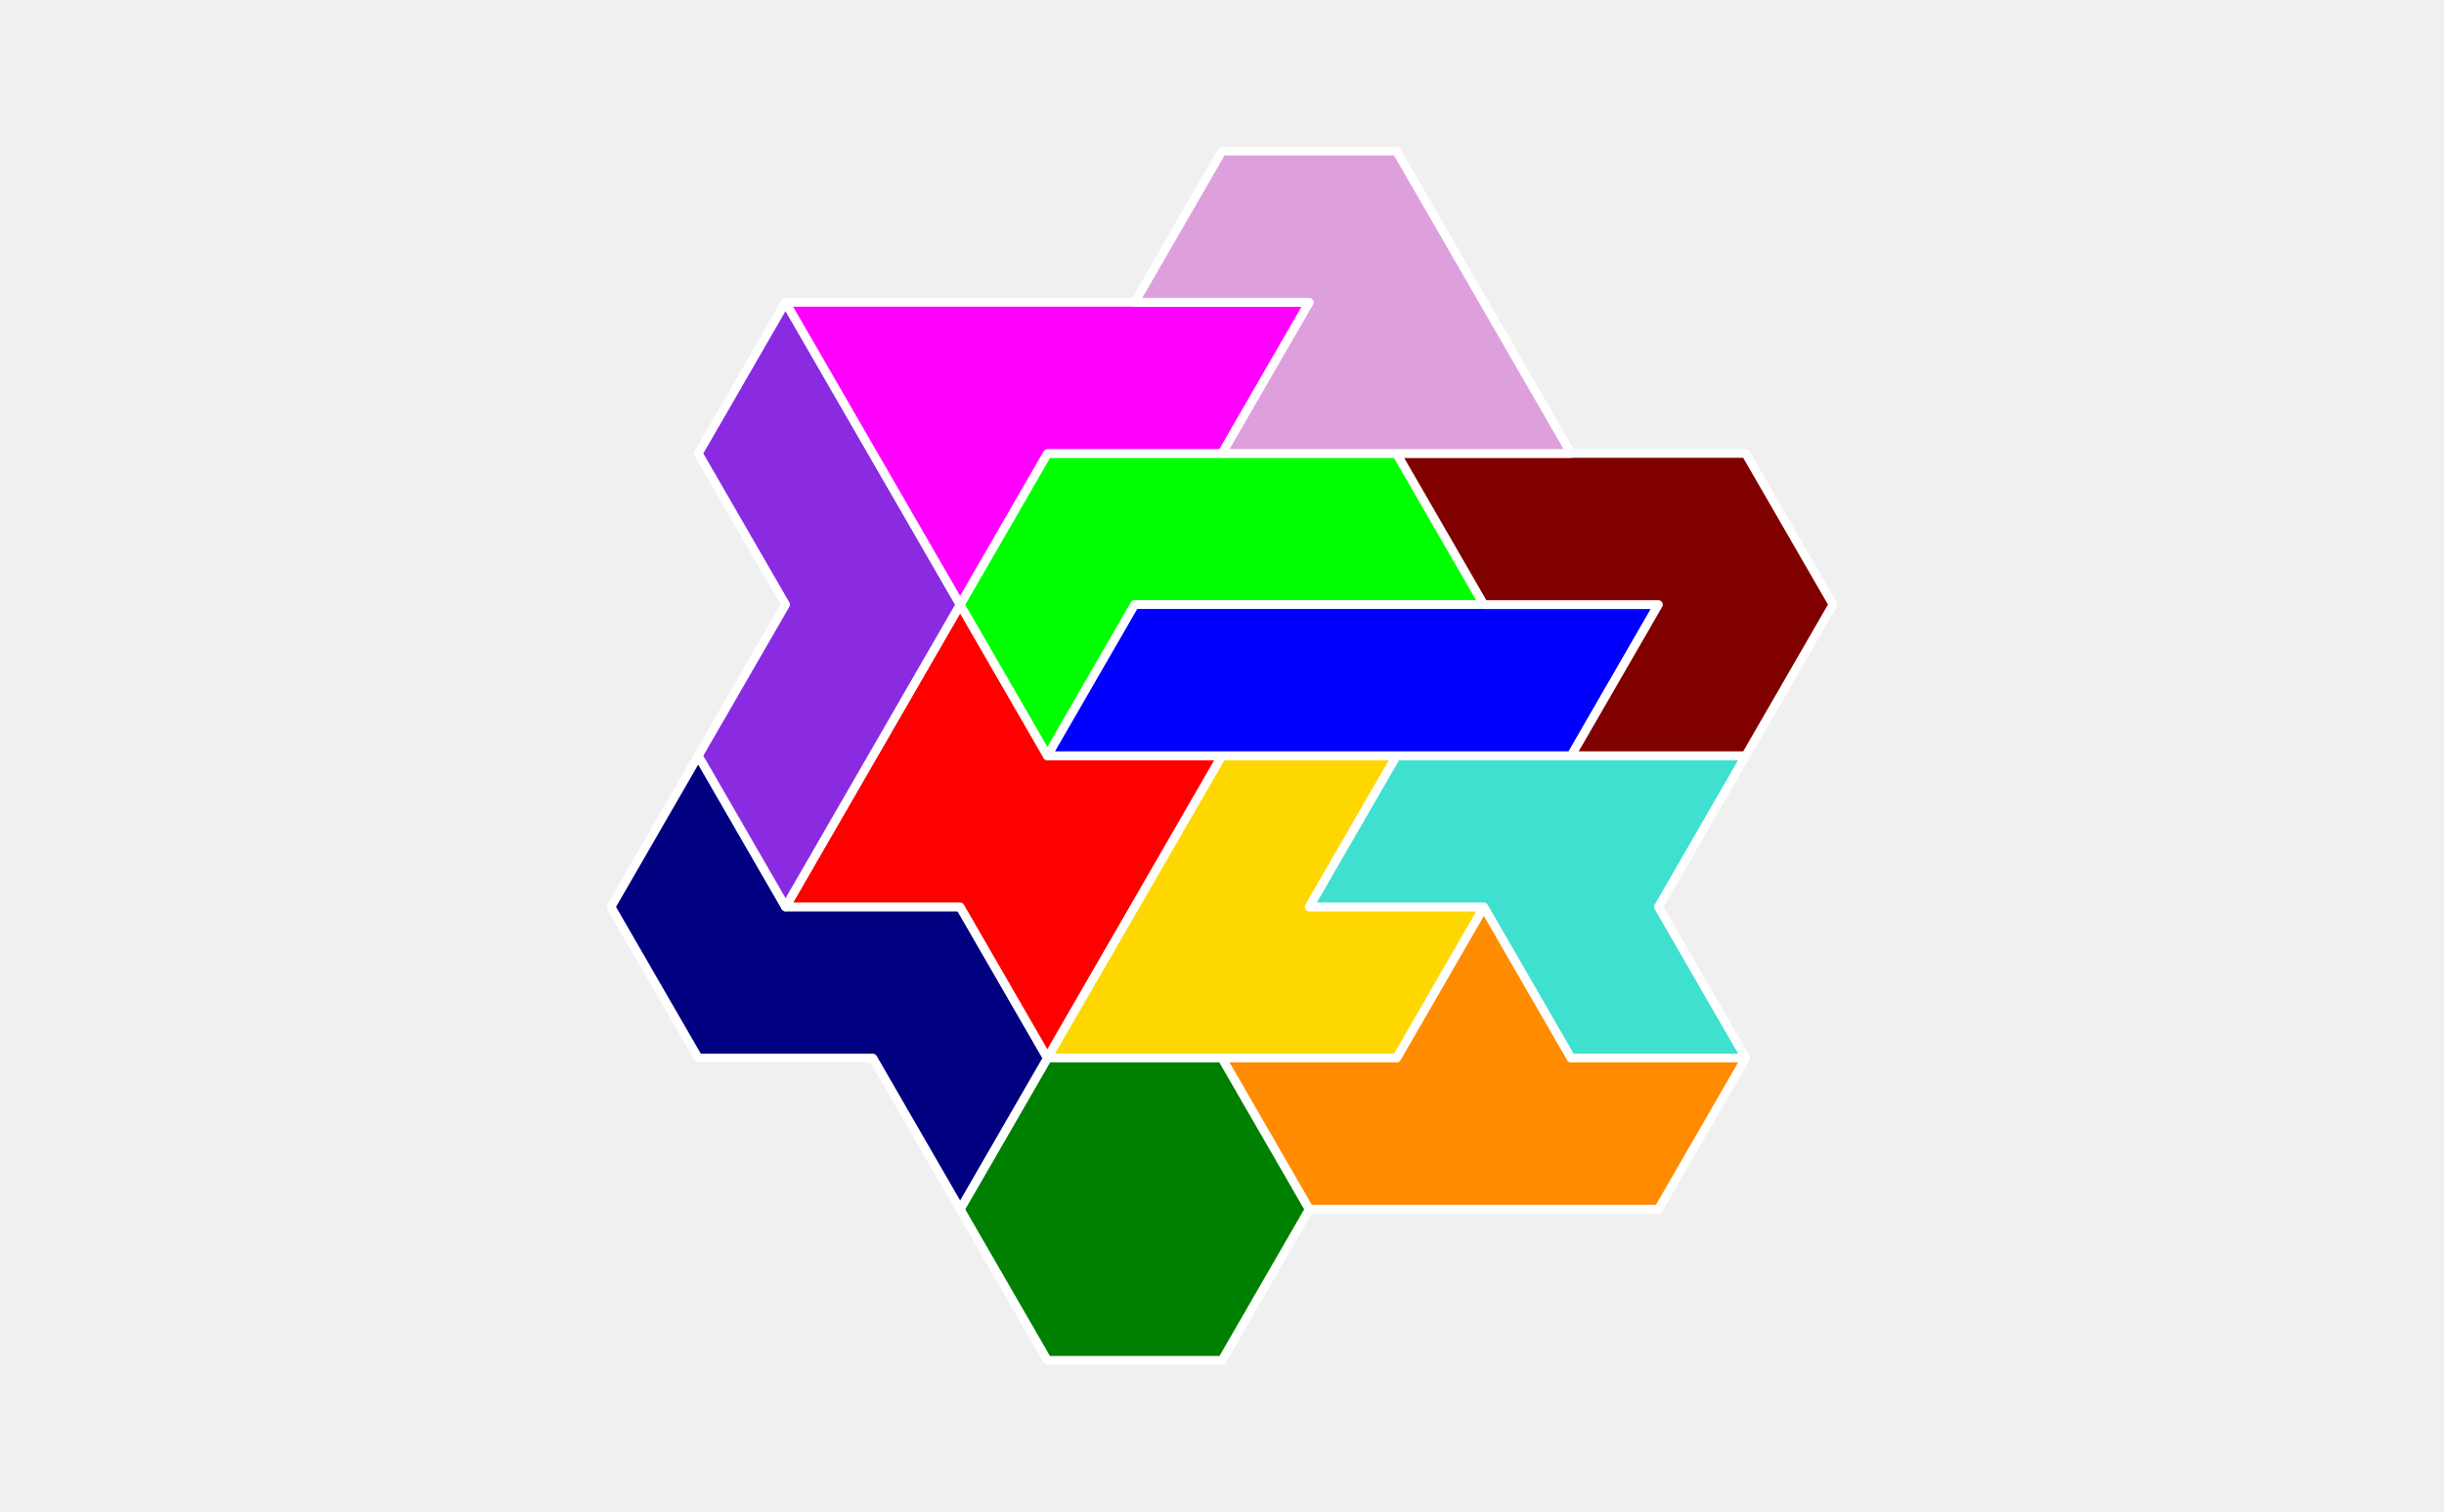
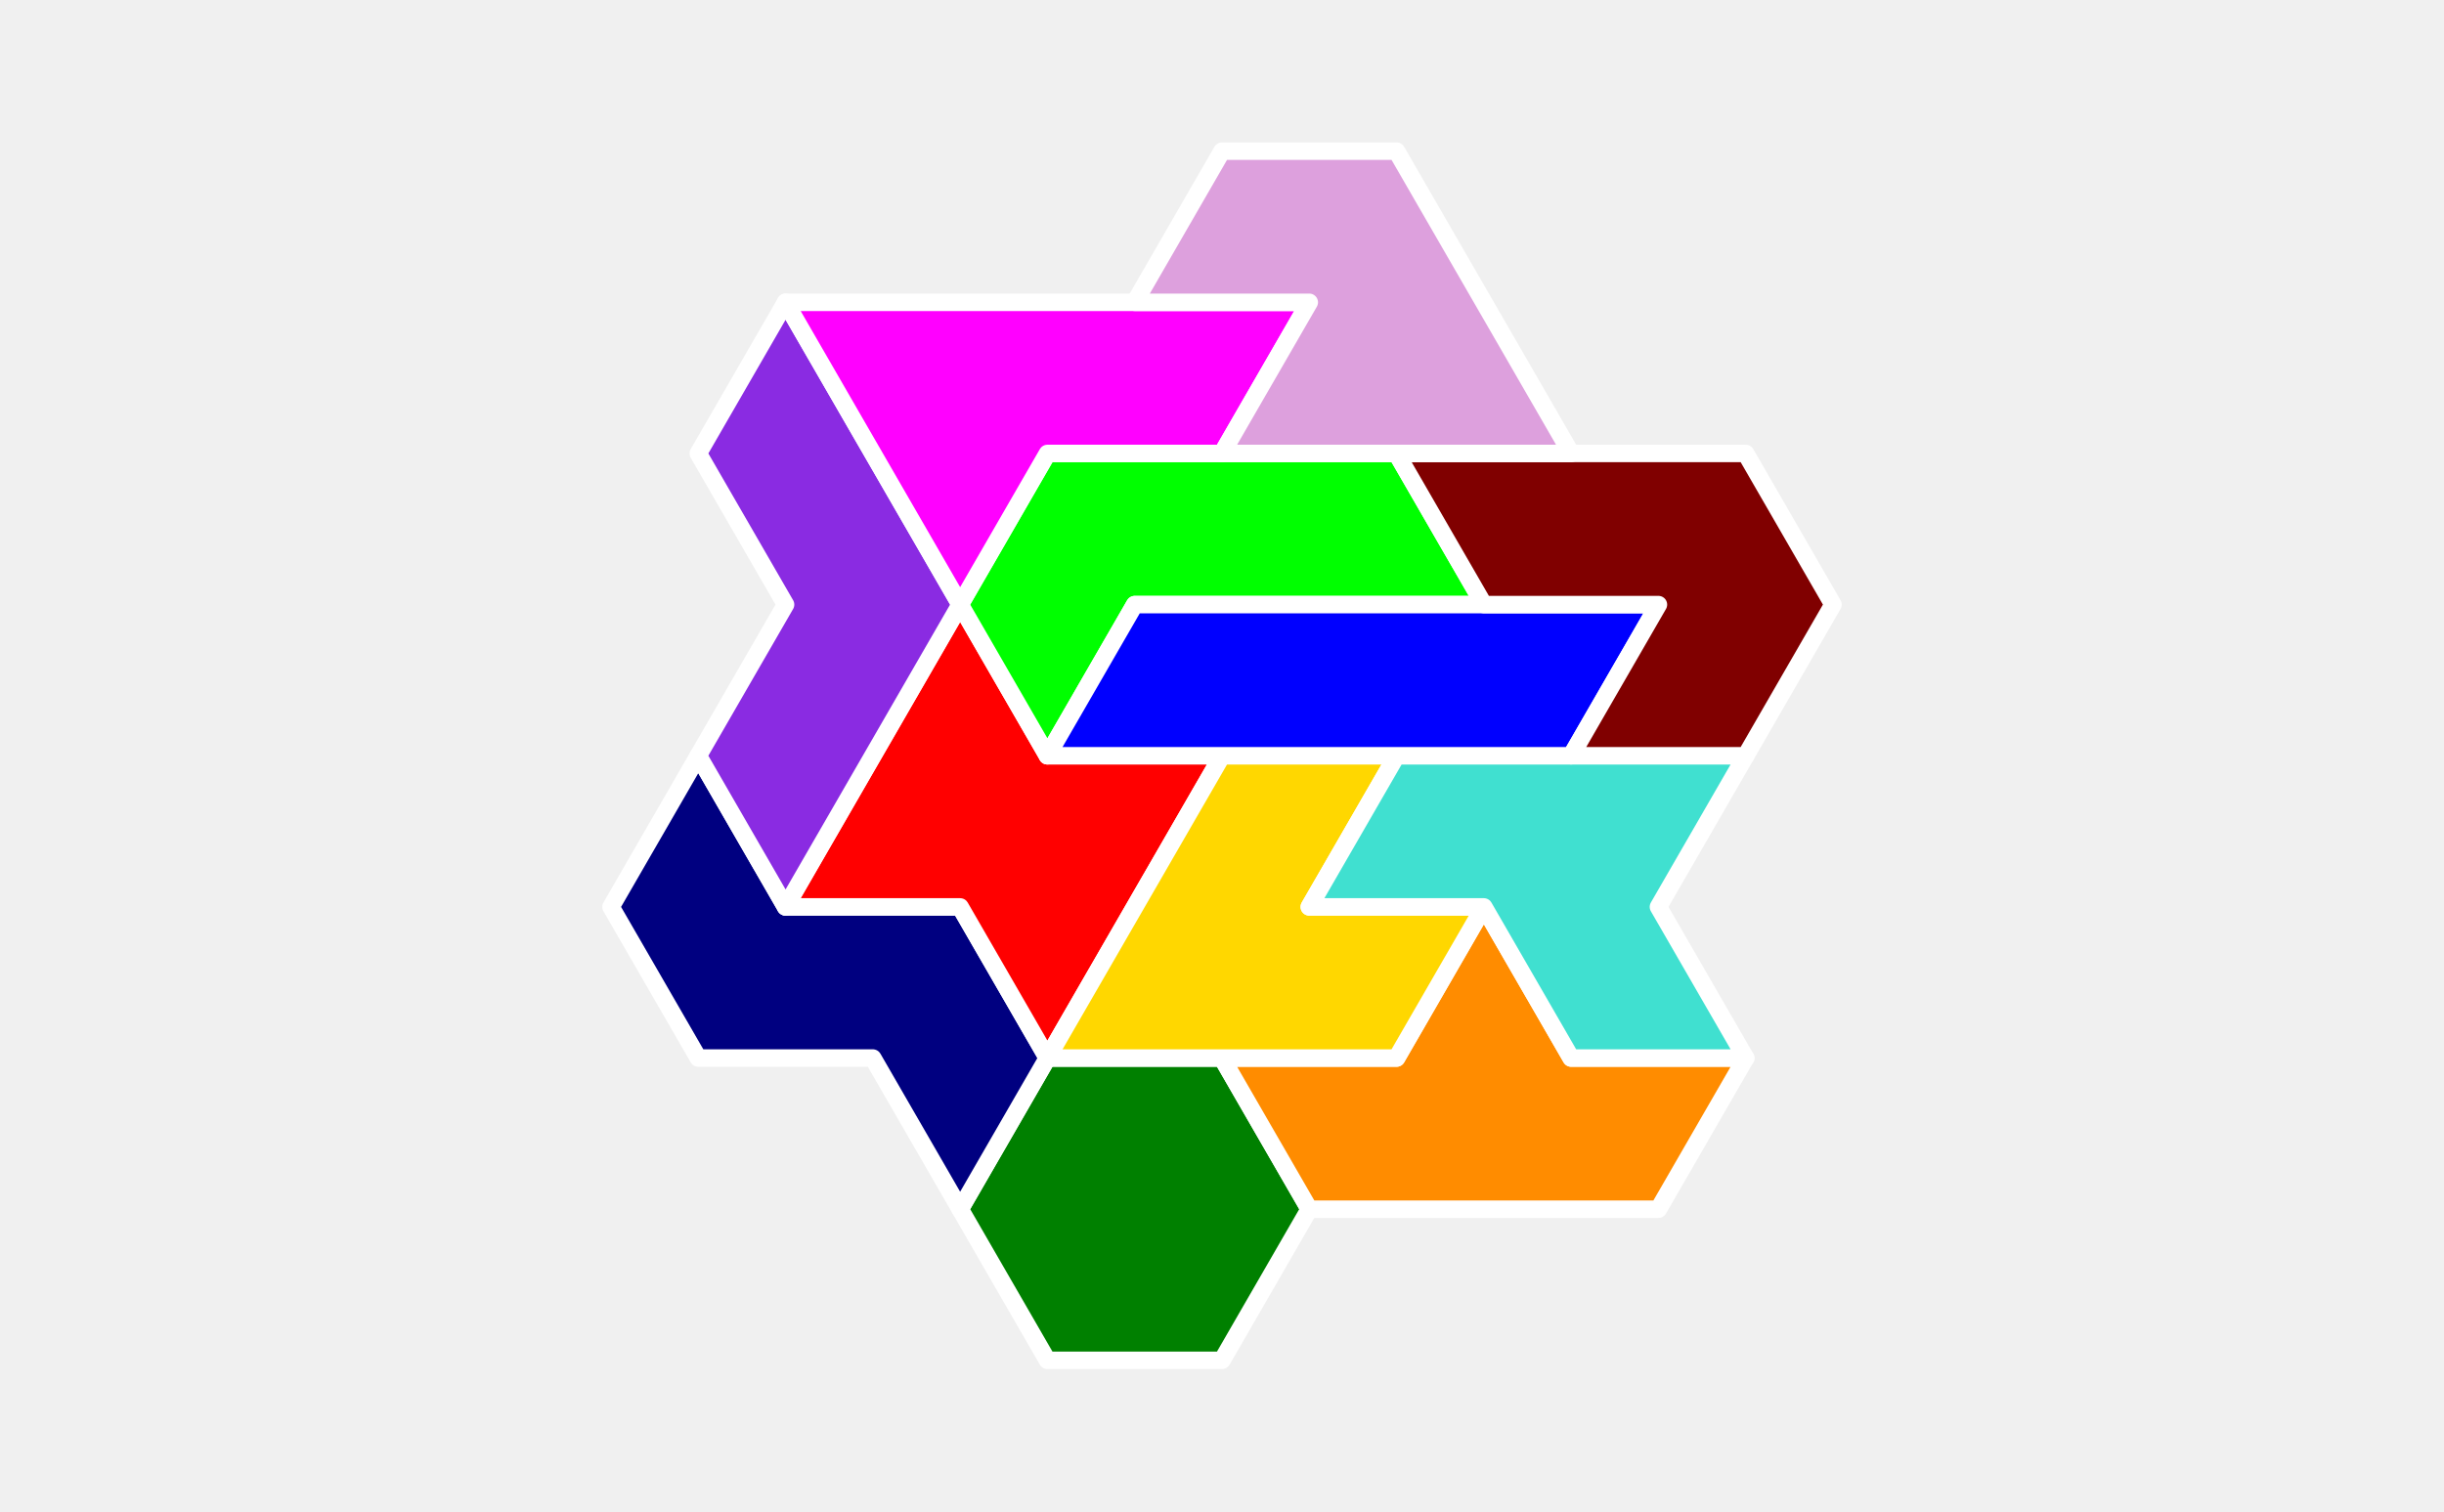
<svg xmlns="http://www.w3.org/2000/svg" width="140.0" height="86.603" viewBox="0 0 140.0 86.603">
  <g>
-     <polygon fill="green" stroke="white" stroke-width="0.5" stroke-linejoin="round" points="55.000,69.282 60.000,77.942 70.000,77.942 75.000,69.282 70.000,60.622 60.000,60.622">
+     <polygon fill="green" stroke="white" stroke-width="1" stroke-linejoin="round" points="55.000,69.282 60.000,77.942 70.000,77.942 75.000,69.282 70.000,60.622 60.000,60.622">
</polygon>
-     <polygon fill="navy" stroke="white" stroke-width="0.5" stroke-linejoin="round" points="50.000,60.622 55.000,69.282 60.000,60.622 55.000,51.962 45.000,51.962 40.000,43.301 35.000,51.962 40.000,60.622">
+     <polygon fill="navy" stroke="white" stroke-width="1" stroke-linejoin="round" points="50.000,60.622 55.000,69.282 60.000,60.622 55.000,51.962 45.000,51.962 40.000,43.301 35.000,51.962 40.000,60.622">
</polygon>
-     <polygon fill="darkorange" stroke="white" stroke-width="0.5" stroke-linejoin="round" points="70.000,60.622 75.000,69.282 95.000,69.282 100.000,60.622 90.000,60.622 85.000,51.962 80.000,60.622">
+     <polygon fill="darkorange" stroke="white" stroke-width="1" stroke-linejoin="round" points="70.000,60.622 75.000,69.282 95.000,69.282 100.000,60.622 90.000,60.622 85.000,51.962 80.000,60.622">
</polygon>
-     <polygon fill="red" stroke="white" stroke-width="0.5" stroke-linejoin="round" points="55.000,51.962 60.000,60.622 70.000,43.301 60.000,43.301 55.000,34.641 45.000,51.962">
+     <polygon fill="red" stroke="white" stroke-width="1" stroke-linejoin="round" points="55.000,51.962 60.000,60.622 70.000,43.301 60.000,43.301 55.000,34.641 45.000,51.962">
</polygon>
-     <polygon fill="gold" stroke="white" stroke-width="0.5" stroke-linejoin="round" points="60.000,60.622 80.000,60.622 85.000,51.962 75.000,51.962 80.000,43.301 70.000,43.301">
+     <polygon fill="gold" stroke="white" stroke-width="1" stroke-linejoin="round" points="60.000,60.622 80.000,60.622 85.000,51.962 75.000,51.962 80.000,43.301 70.000,43.301">
</polygon>
-     <polygon fill="turquoise" stroke="white" stroke-width="0.5" stroke-linejoin="round" points="85.000,51.962 90.000,60.622 100.000,60.622 95.000,51.962 100.000,43.301 80.000,43.301 75.000,51.962">
+     <polygon fill="turquoise" stroke="white" stroke-width="1" stroke-linejoin="round" points="85.000,51.962 90.000,60.622 100.000,60.622 95.000,51.962 100.000,43.301 80.000,43.301 75.000,51.962">
</polygon>
-     <polygon fill="blueviolet" stroke="white" stroke-width="0.5" stroke-linejoin="round" points="40.000,43.301 45.000,51.962 55.000,34.641 45.000,17.321 40.000,25.981 45.000,34.641">
+     <polygon fill="blueviolet" stroke="white" stroke-width="1" stroke-linejoin="round" points="40.000,43.301 45.000,51.962 55.000,34.641 45.000,17.321 40.000,25.981 45.000,34.641">
</polygon>
-     <polygon fill="lime" stroke="white" stroke-width="0.5" stroke-linejoin="round" points="55.000,34.641 60.000,43.301 65.000,34.641 85.000,34.641 80.000,25.981 60.000,25.981">
+     <polygon fill="lime" stroke="white" stroke-width="1" stroke-linejoin="round" points="55.000,34.641 60.000,43.301 65.000,34.641 85.000,34.641 80.000,25.981 60.000,25.981">
</polygon>
-     <polygon fill="blue" stroke="white" stroke-width="0.5" stroke-linejoin="round" points="60.000,43.301 90.000,43.301 95.000,34.641 65.000,34.641">
+     <polygon fill="blue" stroke="white" stroke-width="1" stroke-linejoin="round" points="60.000,43.301 90.000,43.301 95.000,34.641 65.000,34.641">
</polygon>
-     <polygon fill="maroon" stroke="white" stroke-width="0.5" stroke-linejoin="round" points="90.000,43.301 100.000,43.301 105.000,34.641 100.000,25.981 80.000,25.981 85.000,34.641 95.000,34.641">
+     <polygon fill="maroon" stroke="white" stroke-width="1" stroke-linejoin="round" points="90.000,43.301 100.000,43.301 105.000,34.641 100.000,25.981 80.000,25.981 85.000,34.641 95.000,34.641">
</polygon>
-     <polygon fill="magenta" stroke="white" stroke-width="0.5" stroke-linejoin="round" points="50.000,25.981 55.000,34.641 60.000,25.981 70.000,25.981 75.000,17.321 45.000,17.321">
+     <polygon fill="magenta" stroke="white" stroke-width="1" stroke-linejoin="round" points="50.000,25.981 55.000,34.641 60.000,25.981 70.000,25.981 75.000,17.321 45.000,17.321">
</polygon>
-     <polygon fill="plum" stroke="white" stroke-width="0.5" stroke-linejoin="round" points="70.000,25.981 90.000,25.981 80.000,8.660 70.000,8.660 65.000,17.321 75.000,17.321">
+     <polygon fill="plum" stroke="white" stroke-width="1" stroke-linejoin="round" points="70.000,25.981 90.000,25.981 80.000,8.660 70.000,8.660 65.000,17.321 75.000,17.321">
</polygon>
  </g>
</svg>
